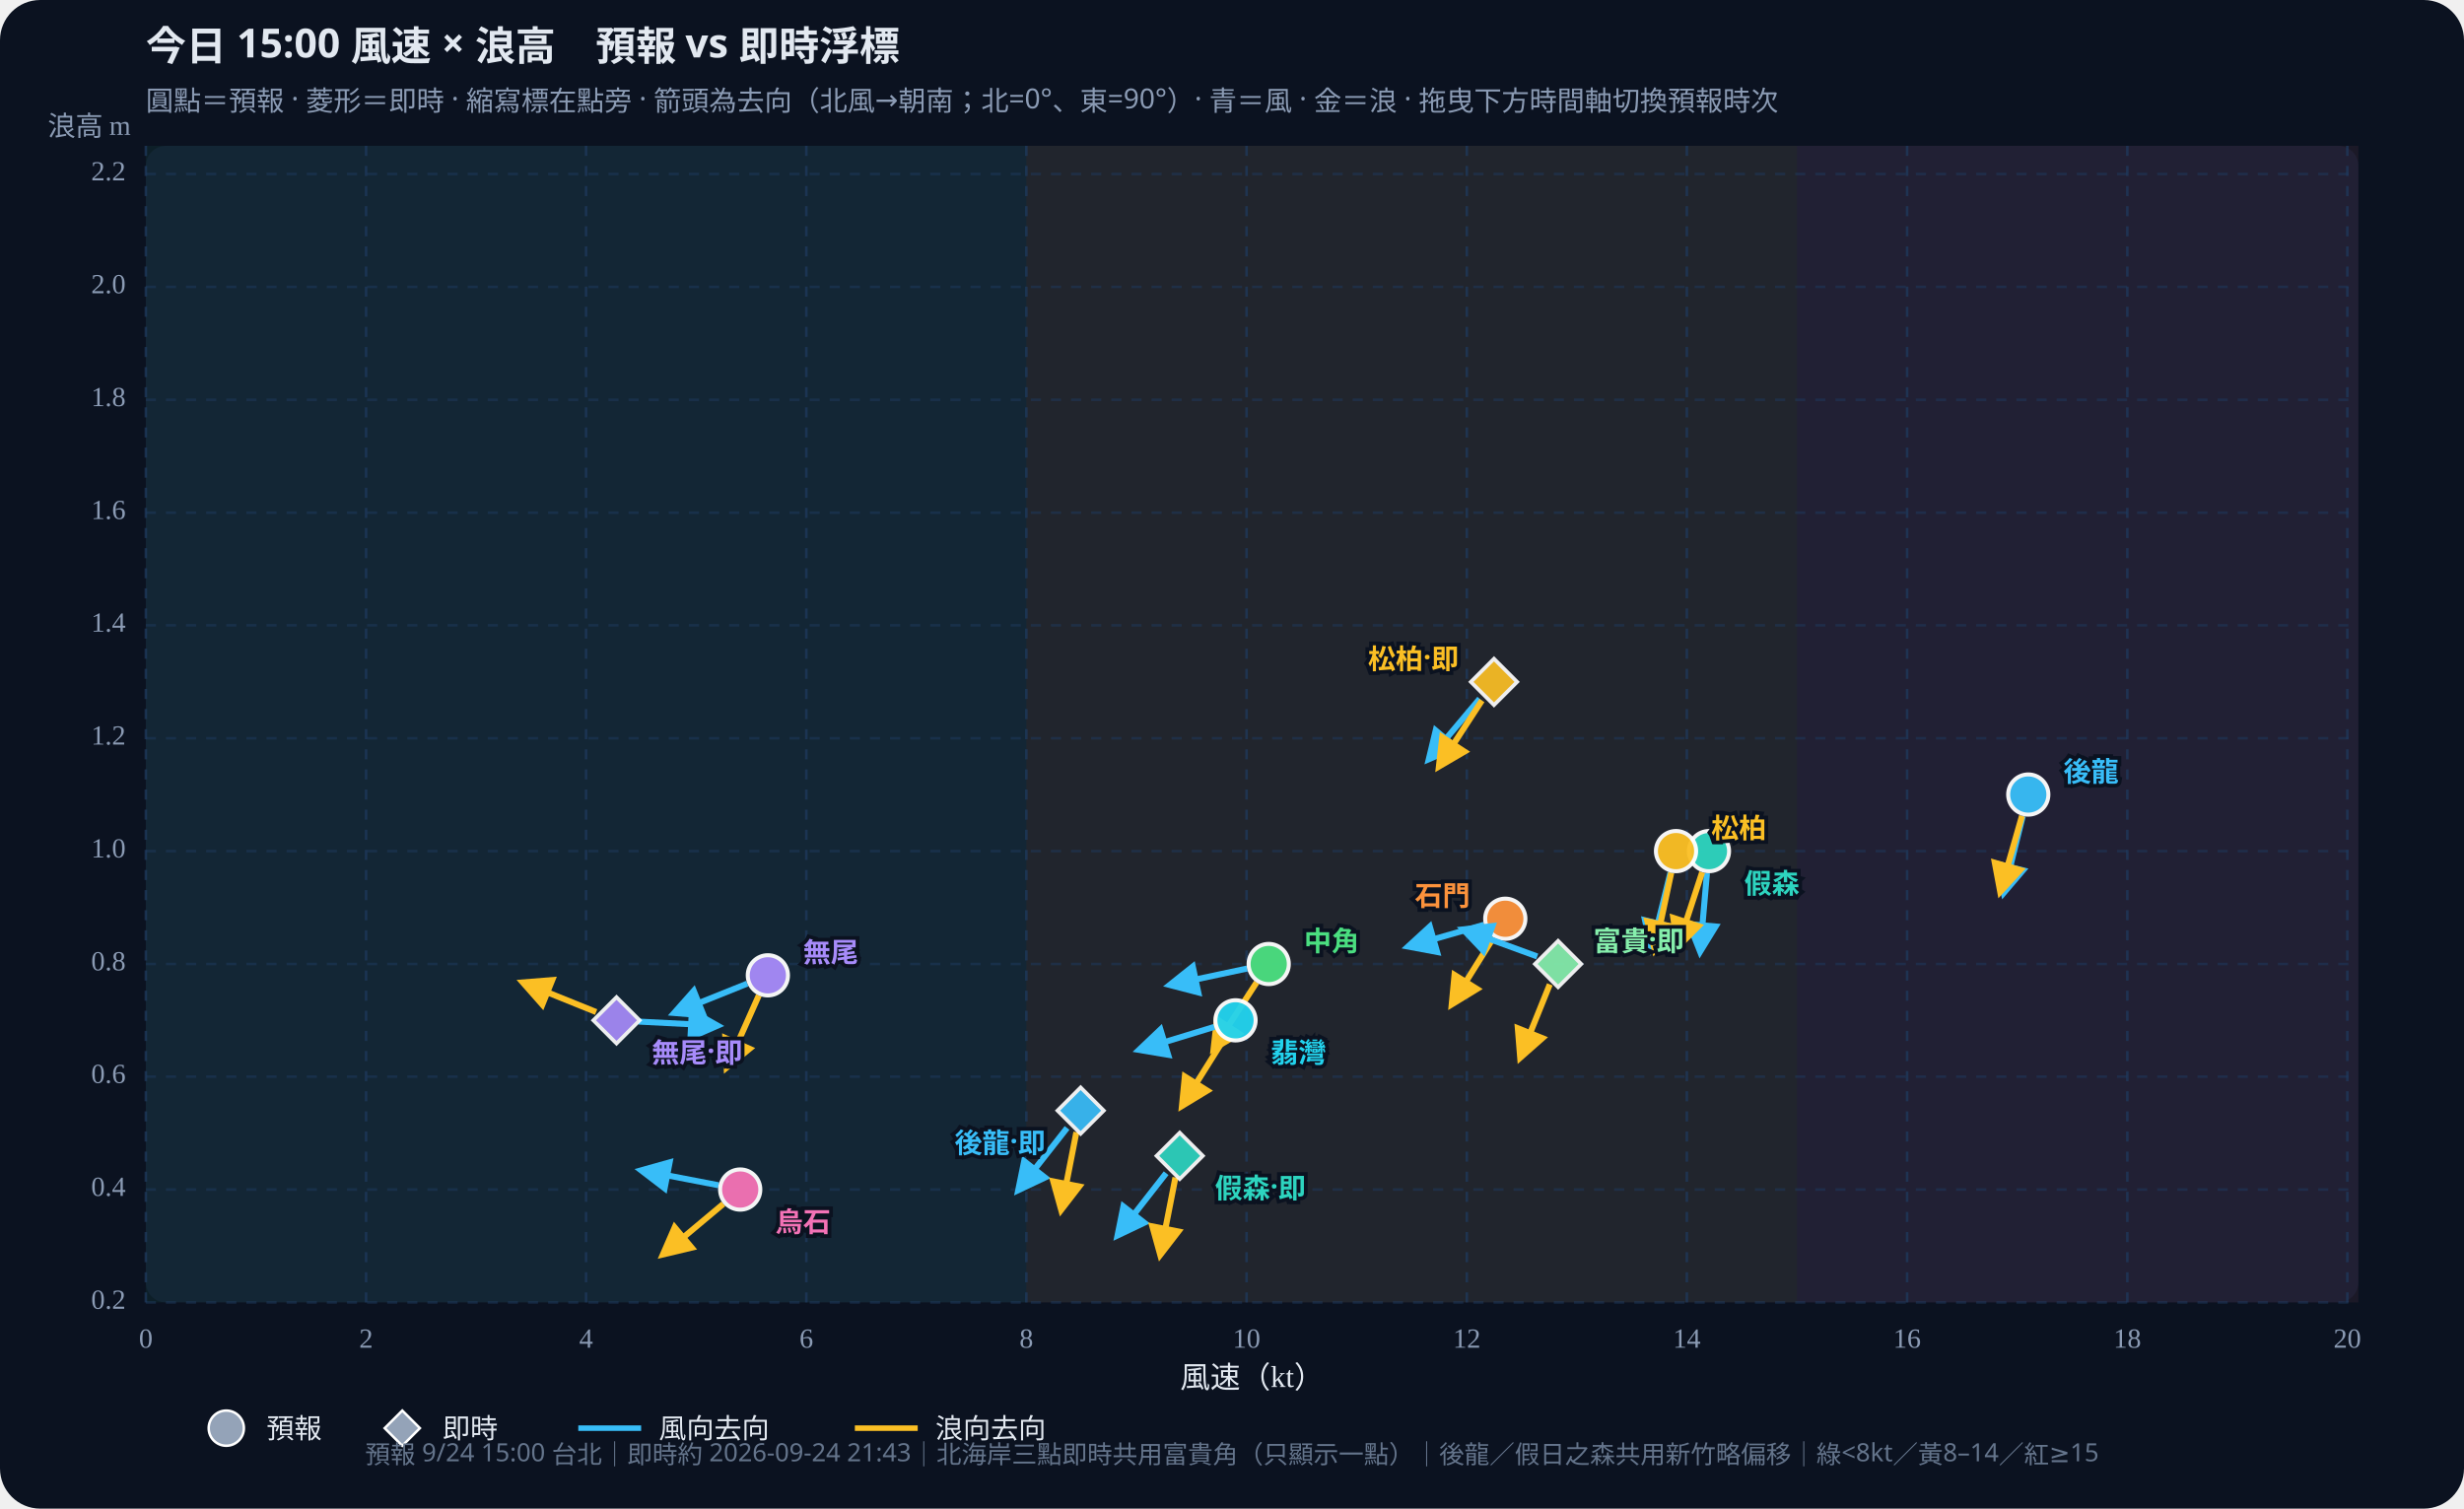
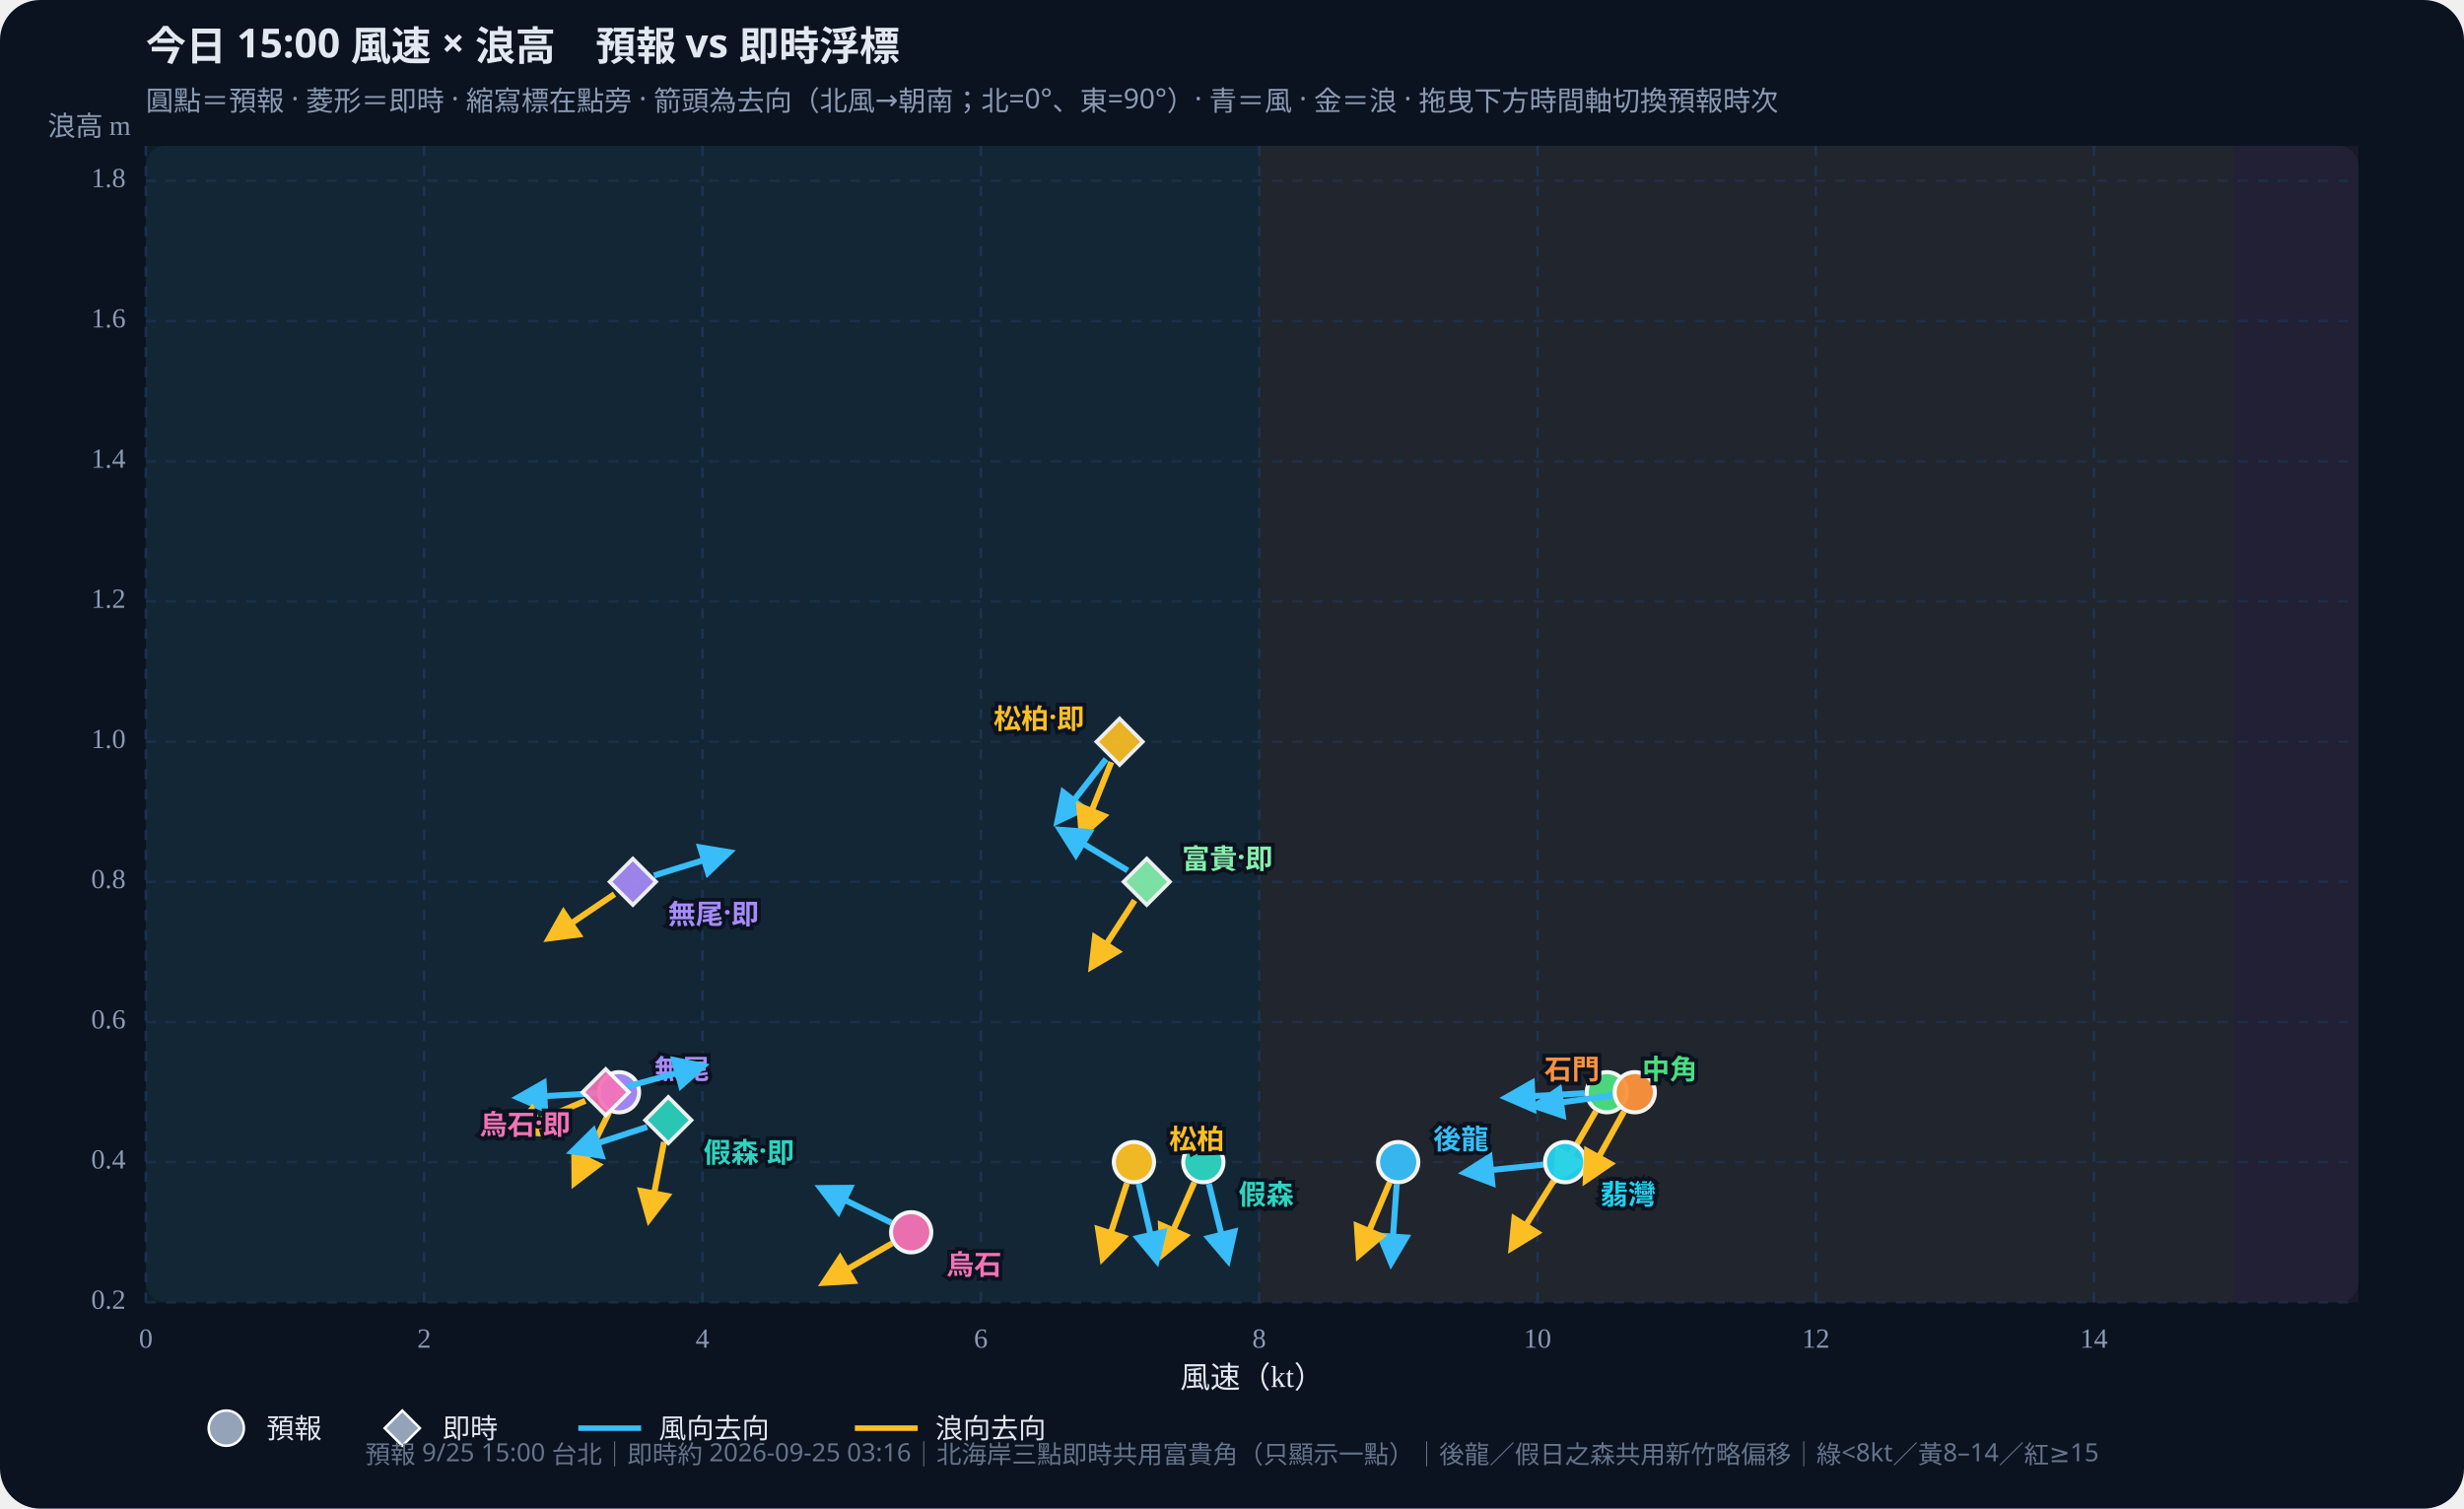
<svg xmlns="http://www.w3.org/2000/svg" id="wws-svg" viewBox="0 0 980 600" role="img" aria-label="風速與浪高散佈圖，可拖曳時間軸切換預報時次" style="width:100%;height:auto;display:block">
  <rect width="980" height="600" fill="#0b1220" rx="16" />
  <rect x="58" y="58" width="880" height="460" fill="#111a2e" rx="8" />
-   <rect x="58.0" y="58" width="350.2" height="460" fill="#34d399" opacity="0.07" />
-   <rect x="408.2" y="58" width="306.5" height="460" fill="#fbbf24" opacity="0.07" />
-   <rect x="714.7" y="58" width="223.3" height="460" fill="#fb7185" opacity="0.07" />
+   <rect x="58.0" y="58" width="442.8" height="460" fill="#34d399" opacity="0.07" />
+   <rect x="500.8" y="58" width="387.4" height="460" fill="#fbbf24" opacity="0.07" />
+   <rect x="888.2" y="58" width="49.8" height="460" fill="#fb7185" opacity="0.07" />
  <defs>
    <marker id="arrow-38bdf8" viewBox="0 0 10 10" refX="8" refY="5" markerWidth="6" markerHeight="6" orient="auto-start-reverse">
      <path d="M0,0 L10,5 L0,10 z" fill="#38bdf8" />
    </marker>
    <marker id="arrow-fbbf24" viewBox="0 0 10 10" refX="8" refY="5" markerWidth="6" markerHeight="6" orient="auto-start-reverse">
      <path d="M0,0 L10,5 L0,10 z" fill="#fbbf24" />
    </marker>
  </defs>
  <text id="wws-title" x="58" y="24" fill="#e2e8f0" font-size="16" font-weight="700" font-family="Noto Sans TC,system-ui,sans-serif">今日 15:00 風速 × 浪高　預報 vs 即時浮標</text>
  <text x="58" y="44" fill="#8b9bb4" font-size="11" font-family="Noto Sans TC,system-ui,sans-serif">圓點＝預報 · 菱形＝即時 · 縮寫標在點旁 · 箭頭為去向（北風→朝南；北=0°、東=90°）· 青＝風 · 金＝浪 · 拖曳下方時間軸切換預報時次</text>
  <line x1="58.0" y1="58" x2="58.0" y2="518" stroke="#1e3a5f" stroke-dasharray="4 4" opacity="0.7" />
  <text x="58.0" y="536" text-anchor="middle" fill="#8b9bb4" font-size="11">0</text>
-   <line x1="145.6" y1="58" x2="145.6" y2="518" stroke="#1e3a5f" stroke-dasharray="4 4" opacity="0.7" />
-   <text x="145.6" y="536" text-anchor="middle" fill="#8b9bb4" font-size="11">2</text>
-   <line x1="233.1" y1="58" x2="233.1" y2="518" stroke="#1e3a5f" stroke-dasharray="4 4" opacity="0.7" />
-   <text x="233.1" y="536" text-anchor="middle" fill="#8b9bb4" font-size="11">4</text>
-   <line x1="320.7" y1="58" x2="320.7" y2="518" stroke="#1e3a5f" stroke-dasharray="4 4" opacity="0.7" />
-   <text x="320.7" y="536" text-anchor="middle" fill="#8b9bb4" font-size="11">6</text>
-   <line x1="408.2" y1="58" x2="408.2" y2="518" stroke="#1e3a5f" stroke-dasharray="4 4" opacity="0.7" />
-   <text x="408.2" y="536" text-anchor="middle" fill="#8b9bb4" font-size="11">8</text>
-   <line x1="495.8" y1="58" x2="495.8" y2="518" stroke="#1e3a5f" stroke-dasharray="4 4" opacity="0.7" />
-   <text x="495.8" y="536" text-anchor="middle" fill="#8b9bb4" font-size="11">10</text>
-   <line x1="583.4" y1="58" x2="583.4" y2="518" stroke="#1e3a5f" stroke-dasharray="4 4" opacity="0.7" />
-   <text x="583.4" y="536" text-anchor="middle" fill="#8b9bb4" font-size="11">12</text>
-   <line x1="670.9" y1="58" x2="670.9" y2="518" stroke="#1e3a5f" stroke-dasharray="4 4" opacity="0.7" />
-   <text x="670.9" y="536" text-anchor="middle" fill="#8b9bb4" font-size="11">14</text>
-   <line x1="758.5" y1="58" x2="758.5" y2="518" stroke="#1e3a5f" stroke-dasharray="4 4" opacity="0.7" />
-   <text x="758.5" y="536" text-anchor="middle" fill="#8b9bb4" font-size="11">16</text>
-   <line x1="846.1" y1="58" x2="846.1" y2="518" stroke="#1e3a5f" stroke-dasharray="4 4" opacity="0.7" />
-   <text x="846.1" y="536" text-anchor="middle" fill="#8b9bb4" font-size="11">18</text>
-   <line x1="933.6" y1="58" x2="933.6" y2="518" stroke="#1e3a5f" stroke-dasharray="4 4" opacity="0.7" />
-   <text x="933.6" y="536" text-anchor="middle" fill="#8b9bb4" font-size="11">20</text>
+   <line x1="168.7" y1="58" x2="168.7" y2="518" stroke="#1e3a5f" stroke-dasharray="4 4" opacity="0.7" />
+   <text x="168.7" y="536" text-anchor="middle" fill="#8b9bb4" font-size="11">2</text>
+   <line x1="279.4" y1="58" x2="279.4" y2="518" stroke="#1e3a5f" stroke-dasharray="4 4" opacity="0.7" />
+   <text x="279.4" y="536" text-anchor="middle" fill="#8b9bb4" font-size="11">4</text>
+   <line x1="390.1" y1="58" x2="390.1" y2="518" stroke="#1e3a5f" stroke-dasharray="4 4" opacity="0.7" />
+   <text x="390.1" y="536" text-anchor="middle" fill="#8b9bb4" font-size="11">6</text>
+   <line x1="500.8" y1="58" x2="500.8" y2="518" stroke="#1e3a5f" stroke-dasharray="4 4" opacity="0.7" />
+   <text x="500.8" y="536" text-anchor="middle" fill="#8b9bb4" font-size="11">8</text>
+   <line x1="611.5" y1="58" x2="611.5" y2="518" stroke="#1e3a5f" stroke-dasharray="4 4" opacity="0.7" />
+   <text x="611.5" y="536" text-anchor="middle" fill="#8b9bb4" font-size="11">10</text>
+   <line x1="722.2" y1="58" x2="722.2" y2="518" stroke="#1e3a5f" stroke-dasharray="4 4" opacity="0.7" />
+   <text x="722.2" y="536" text-anchor="middle" fill="#8b9bb4" font-size="11">12</text>
+   <line x1="832.8" y1="58" x2="832.8" y2="518" stroke="#1e3a5f" stroke-dasharray="4 4" opacity="0.7" />
+   <text x="832.8" y="536" text-anchor="middle" fill="#8b9bb4" font-size="11">14</text>
  <line x1="58" y1="518.0" x2="938" y2="518.0" stroke="#1e3a5f" stroke-dasharray="4 4" opacity="0.5" />
  <text x="50" y="518.0" text-anchor="end" dominant-baseline="middle" fill="#8b9bb4" font-size="11">0.2</text>
-   <line x1="58" y1="473.1" x2="938" y2="473.1" stroke="#1e3a5f" stroke-dasharray="4 4" opacity="0.5" />
-   <text x="50" y="473.1" text-anchor="end" dominant-baseline="middle" fill="#8b9bb4" font-size="11">0.4</text>
-   <line x1="58" y1="428.2" x2="938" y2="428.2" stroke="#1e3a5f" stroke-dasharray="4 4" opacity="0.5" />
-   <text x="50" y="428.2" text-anchor="end" dominant-baseline="middle" fill="#8b9bb4" font-size="11">0.6</text>
-   <line x1="58" y1="383.4" x2="938" y2="383.4" stroke="#1e3a5f" stroke-dasharray="4 4" opacity="0.5" />
-   <text x="50" y="383.4" text-anchor="end" dominant-baseline="middle" fill="#8b9bb4" font-size="11">0.8</text>
-   <line x1="58" y1="338.5" x2="938" y2="338.5" stroke="#1e3a5f" stroke-dasharray="4 4" opacity="0.5" />
-   <text x="50" y="338.5" text-anchor="end" dominant-baseline="middle" fill="#8b9bb4" font-size="11">1.0</text>
-   <line x1="58" y1="293.6" x2="938" y2="293.6" stroke="#1e3a5f" stroke-dasharray="4 4" opacity="0.5" />
-   <text x="50" y="293.6" text-anchor="end" dominant-baseline="middle" fill="#8b9bb4" font-size="11">1.2</text>
-   <line x1="58" y1="248.7" x2="938" y2="248.7" stroke="#1e3a5f" stroke-dasharray="4 4" opacity="0.5" />
-   <text x="50" y="248.7" text-anchor="end" dominant-baseline="middle" fill="#8b9bb4" font-size="11">1.4</text>
-   <line x1="58" y1="203.9" x2="938" y2="203.9" stroke="#1e3a5f" stroke-dasharray="4 4" opacity="0.5" />
-   <text x="50" y="203.9" text-anchor="end" dominant-baseline="middle" fill="#8b9bb4" font-size="11">1.6</text>
-   <line x1="58" y1="159.0" x2="938" y2="159.0" stroke="#1e3a5f" stroke-dasharray="4 4" opacity="0.5" />
-   <text x="50" y="159.0" text-anchor="end" dominant-baseline="middle" fill="#8b9bb4" font-size="11">1.8</text>
-   <line x1="58" y1="114.1" x2="938" y2="114.1" stroke="#1e3a5f" stroke-dasharray="4 4" opacity="0.5" />
-   <text x="50" y="114.1" text-anchor="end" dominant-baseline="middle" fill="#8b9bb4" font-size="11">2.0</text>
-   <line x1="58" y1="69.2" x2="938" y2="69.2" stroke="#1e3a5f" stroke-dasharray="4 4" opacity="0.5" />
-   <text x="50" y="69.2" text-anchor="end" dominant-baseline="middle" fill="#8b9bb4" font-size="11">2.2</text>
+   <line x1="58" y1="462.2" x2="938" y2="462.2" stroke="#1e3a5f" stroke-dasharray="4 4" opacity="0.5" />
+   <text x="50" y="462.2" text-anchor="end" dominant-baseline="middle" fill="#8b9bb4" font-size="11">0.4</text>
+   <line x1="58" y1="406.5" x2="938" y2="406.5" stroke="#1e3a5f" stroke-dasharray="4 4" opacity="0.5" />
+   <text x="50" y="406.5" text-anchor="end" dominant-baseline="middle" fill="#8b9bb4" font-size="11">0.6</text>
+   <line x1="58" y1="350.7" x2="938" y2="350.7" stroke="#1e3a5f" stroke-dasharray="4 4" opacity="0.5" />
+   <text x="50" y="350.7" text-anchor="end" dominant-baseline="middle" fill="#8b9bb4" font-size="11">0.8</text>
+   <line x1="58" y1="295.0" x2="938" y2="295.0" stroke="#1e3a5f" stroke-dasharray="4 4" opacity="0.5" />
+   <text x="50" y="295.0" text-anchor="end" dominant-baseline="middle" fill="#8b9bb4" font-size="11">1.0</text>
+   <line x1="58" y1="239.2" x2="938" y2="239.2" stroke="#1e3a5f" stroke-dasharray="4 4" opacity="0.5" />
+   <text x="50" y="239.2" text-anchor="end" dominant-baseline="middle" fill="#8b9bb4" font-size="11">1.2</text>
+   <line x1="58" y1="183.5" x2="938" y2="183.5" stroke="#1e3a5f" stroke-dasharray="4 4" opacity="0.5" />
+   <text x="50" y="183.5" text-anchor="end" dominant-baseline="middle" fill="#8b9bb4" font-size="11">1.4</text>
+   <line x1="58" y1="127.7" x2="938" y2="127.7" stroke="#1e3a5f" stroke-dasharray="4 4" opacity="0.5" />
+   <text x="50" y="127.7" text-anchor="end" dominant-baseline="middle" fill="#8b9bb4" font-size="11">1.6</text>
+   <line x1="58" y1="71.9" x2="938" y2="71.9" stroke="#1e3a5f" stroke-dasharray="4 4" opacity="0.5" />
+   <text x="50" y="71.9" text-anchor="end" dominant-baseline="middle" fill="#8b9bb4" font-size="11">1.8</text>
  <text x="498" y="552" text-anchor="middle" fill="#e2e8f0" font-size="12">風速（kt）</text>
  <text x="52" y="54" text-anchor="end" fill="#8b9bb4" font-size="11">浪高 m</text>
  <g id="wws-forecast-layer">
-     <line x1="804.5" y1="324.6" x2="797.0" y2="354.9" stroke="#38bdf8" stroke-width="2.4" marker-end="url(#arrow-38bdf8)" />
-     <line x1="804.2" y1="324.5" x2="795.6" y2="354.5" stroke="#fbbf24" stroke-width="2.4" marker-end="url(#arrow-fbbf24)" />
-     <circle cx="806.7" cy="316.0" r="8.0" fill="#38bdf8" stroke="#fff" stroke-width="1.6" opacity="0.95" />
-     <line x1="678.9" y1="347.3" x2="676.2" y2="378.3" stroke="#38bdf8" stroke-width="2.4" marker-end="url(#arrow-38bdf8)" />
-     <line x1="677.0" y1="346.9" x2="667.3" y2="376.5" stroke="#fbbf24" stroke-width="2.4" marker-end="url(#arrow-fbbf24)" />
-     <circle cx="679.7" cy="338.5" r="8.0" fill="#2dd4bf" stroke="#fff" stroke-width="1.6" opacity="0.95" />
-     <line x1="664.4" y1="347.0" x2="656.9" y2="377.3" stroke="#38bdf8" stroke-width="2.4" marker-end="url(#arrow-38bdf8)" />
-     <line x1="664.7" y1="347.1" x2="658.2" y2="377.6" stroke="#fbbf24" stroke-width="2.4" marker-end="url(#arrow-fbbf24)" />
-     <circle cx="666.6" cy="338.5" r="8.0" fill="#fbbf24" stroke="#fff" stroke-width="1.6" opacity="0.95" />
-     <line x1="496.0" y1="385.2" x2="465.4" y2="391.7" stroke="#38bdf8" stroke-width="2.4" marker-end="url(#arrow-38bdf8)" />
-     <line x1="499.8" y1="390.7" x2="482.8" y2="416.9" stroke="#fbbf24" stroke-width="2.4" marker-end="url(#arrow-fbbf24)" />
-     <circle cx="504.6" cy="383.4" r="8.0" fill="#4ade80" stroke="#fff" stroke-width="1.6" opacity="0.95" />
-     <line x1="483.0" y1="408.4" x2="453.2" y2="417.5" stroke="#38bdf8" stroke-width="2.4" marker-end="url(#arrow-38bdf8)" />
-     <line x1="486.8" y1="413.3" x2="470.2" y2="439.7" stroke="#fbbf24" stroke-width="2.4" marker-end="url(#arrow-fbbf24)" />
-     <circle cx="491.4" cy="405.8" r="8.0" fill="#22d3ee" stroke="#fff" stroke-width="1.6" opacity="0.95" />
-     <line x1="590.2" y1="367.8" x2="560.2" y2="376.4" stroke="#38bdf8" stroke-width="2.4" marker-end="url(#arrow-38bdf8)" />
-     <line x1="594.0" y1="372.9" x2="577.5" y2="399.3" stroke="#fbbf24" stroke-width="2.4" marker-end="url(#arrow-fbbf24)" />
-     <circle cx="598.7" cy="365.4" r="8.0" fill="#fb923c" stroke="#fff" stroke-width="1.6" opacity="0.95" />
-     <line x1="297.2" y1="391.2" x2="268.3" y2="402.8" stroke="#38bdf8" stroke-width="2.4" marker-end="url(#arrow-38bdf8)" />
-     <line x1="301.8" y1="395.9" x2="289.1" y2="424.4" stroke="#fbbf24" stroke-width="2.4" marker-end="url(#arrow-fbbf24)" />
-     <circle cx="305.4" cy="387.9" r="8.0" fill="#a78bfa" stroke="#fff" stroke-width="1.6" opacity="0.95" />
-     <line x1="285.8" y1="471.4" x2="255.2" y2="465.5" stroke="#38bdf8" stroke-width="2.4" marker-end="url(#arrow-38bdf8)" />
-     <line x1="287.7" y1="478.8" x2="263.8" y2="498.8" stroke="#fbbf24" stroke-width="2.4" marker-end="url(#arrow-fbbf24)" />
-     <circle cx="294.4" cy="473.1" r="8.0" fill="#f472b6" stroke="#fff" stroke-width="1.6" opacity="0.95" />
-     <text x="820.7" y="306.0" text-anchor="start" dominant-baseline="central" fill="#38bdf8" font-size="11" font-weight="700" font-family="Noto Sans TC,system-ui,sans-serif" stroke="#0b1220" stroke-width="3" paint-order="stroke">後龍</text>
-     <text x="693.7" y="350.5" text-anchor="start" dominant-baseline="central" fill="#2dd4bf" font-size="11" font-weight="700" font-family="Noto Sans TC,system-ui,sans-serif" stroke="#0b1220" stroke-width="3" paint-order="stroke">假森</text>
-     <text x="680.6" y="328.5" text-anchor="start" dominant-baseline="central" fill="#fbbf24" font-size="11" font-weight="700" font-family="Noto Sans TC,system-ui,sans-serif" stroke="#0b1220" stroke-width="3" paint-order="stroke">松柏</text>
-     <text x="518.6" y="373.4" text-anchor="start" dominant-baseline="central" fill="#4ade80" font-size="11" font-weight="700" font-family="Noto Sans TC,system-ui,sans-serif" stroke="#0b1220" stroke-width="3" paint-order="stroke">中角</text>
-     <text x="505.4" y="417.8" text-anchor="start" dominant-baseline="central" fill="#22d3ee" font-size="11" font-weight="700" font-family="Noto Sans TC,system-ui,sans-serif" stroke="#0b1220" stroke-width="3" paint-order="stroke">翡灣</text>
-     <text x="584.7" y="355.4" text-anchor="end" dominant-baseline="central" fill="#fb923c" font-size="11" font-weight="700" font-family="Noto Sans TC,system-ui,sans-serif" stroke="#0b1220" stroke-width="3" paint-order="stroke">石門</text>
-     <text x="319.4" y="377.9" text-anchor="start" dominant-baseline="central" fill="#a78bfa" font-size="11" font-weight="700" font-family="Noto Sans TC,system-ui,sans-serif" stroke="#0b1220" stroke-width="3" paint-order="stroke">無尾</text>
-     <text x="308.4" y="485.1" text-anchor="start" dominant-baseline="central" fill="#f472b6" font-size="11" font-weight="700" font-family="Noto Sans TC,system-ui,sans-serif" stroke="#0b1220" stroke-width="3" paint-order="stroke">烏石</text>
+     <line x1="555.5" y1="471.0" x2="553.3" y2="502.1" stroke="#38bdf8" stroke-width="2.4" marker-end="url(#arrow-38bdf8)" />
+     <line x1="552.7" y1="470.3" x2="540.5" y2="499.1" stroke="#fbbf24" stroke-width="2.4" marker-end="url(#arrow-fbbf24)" />
+     <circle cx="556.1" cy="462.2" r="8.0" fill="#38bdf8" stroke="#fff" stroke-width="1.6" opacity="0.95" />
+     <line x1="480.8" y1="470.8" x2="488.3" y2="501.1" stroke="#38bdf8" stroke-width="2.4" marker-end="url(#arrow-38bdf8)" />
+     <line x1="475.0" y1="470.3" x2="462.4" y2="498.8" stroke="#fbbf24" stroke-width="2.4" marker-end="url(#arrow-fbbf24)" />
+     <circle cx="478.6" cy="462.2" r="8.0" fill="#2dd4bf" stroke="#fff" stroke-width="1.6" opacity="0.95" />
+     <line x1="452.9" y1="470.8" x2="460.0" y2="501.2" stroke="#38bdf8" stroke-width="2.4" marker-end="url(#arrow-38bdf8)" />
+     <line x1="448.2" y1="470.6" x2="438.6" y2="500.3" stroke="#fbbf24" stroke-width="2.4" marker-end="url(#arrow-fbbf24)" />
+     <circle cx="451.0" cy="462.2" r="8.0" fill="#fbbf24" stroke="#fff" stroke-width="1.6" opacity="0.95" />
+     <line x1="630.3" y1="434.8" x2="599.2" y2="436.5" stroke="#38bdf8" stroke-width="2.4" marker-end="url(#arrow-38bdf8)" />
+     <line x1="634.7" y1="442.0" x2="619.1" y2="469.0" stroke="#fbbf24" stroke-width="2.4" marker-end="url(#arrow-fbbf24)" />
+     <circle cx="639.1" cy="434.4" r="8.0" fill="#4ade80" stroke="#fff" stroke-width="1.6" opacity="0.95" />
+     <line x1="613.8" y1="463.2" x2="582.7" y2="466.4" stroke="#38bdf8" stroke-width="2.4" marker-end="url(#arrow-38bdf8)" />
+     <line x1="617.9" y1="469.7" x2="601.3" y2="496.2" stroke="#fbbf24" stroke-width="2.4" marker-end="url(#arrow-fbbf24)" />
+     <circle cx="622.5" cy="462.2" r="8.0" fill="#22d3ee" stroke="#fff" stroke-width="1.6" opacity="0.95" />
+     <line x1="641.5" y1="435.6" x2="610.6" y2="439.9" stroke="#38bdf8" stroke-width="2.4" marker-end="url(#arrow-38bdf8)" />
+     <line x1="645.9" y1="442.1" x2="630.8" y2="469.3" stroke="#fbbf24" stroke-width="2.4" marker-end="url(#arrow-fbbf24)" />
+     <circle cx="650.2" cy="434.4" r="8.0" fill="#fb923c" stroke="#fff" stroke-width="1.6" opacity="0.95" />
+     <line x1="237.4" y1="434.8" x2="206.2" y2="436.5" stroke="#38bdf8" stroke-width="2.4" marker-end="url(#arrow-38bdf8)" />
+     <line x1="242.3" y1="442.3" x2="228.6" y2="470.3" stroke="#fbbf24" stroke-width="2.4" marker-end="url(#arrow-fbbf24)" />
+     <circle cx="246.2" cy="434.4" r="8.0" fill="#a78bfa" stroke="#fff" stroke-width="1.6" opacity="0.95" />
+     <line x1="354.5" y1="486.3" x2="326.5" y2="472.6" stroke="#38bdf8" stroke-width="2.4" marker-end="url(#arrow-38bdf8)" />
+     <line x1="354.8" y1="494.5" x2="327.8" y2="510.1" stroke="#fbbf24" stroke-width="2.4" marker-end="url(#arrow-fbbf24)" />
+     <circle cx="362.4" cy="490.1" r="8.0" fill="#f472b6" stroke="#fff" stroke-width="1.6" opacity="0.95" />
+     <text x="570.1" y="452.2" text-anchor="start" dominant-baseline="central" fill="#38bdf8" font-size="11" font-weight="700" font-family="Noto Sans TC,system-ui,sans-serif" stroke="#0b1220" stroke-width="3" paint-order="stroke">後龍</text>
+     <text x="492.6" y="474.2" text-anchor="start" dominant-baseline="central" fill="#2dd4bf" font-size="11" font-weight="700" font-family="Noto Sans TC,system-ui,sans-serif" stroke="#0b1220" stroke-width="3" paint-order="stroke">假森</text>
+     <text x="465.0" y="452.2" text-anchor="start" dominant-baseline="central" fill="#fbbf24" font-size="11" font-weight="700" font-family="Noto Sans TC,system-ui,sans-serif" stroke="#0b1220" stroke-width="3" paint-order="stroke">松柏</text>
+     <text x="653.1" y="424.4" text-anchor="start" dominant-baseline="central" fill="#4ade80" font-size="11" font-weight="700" font-family="Noto Sans TC,system-ui,sans-serif" stroke="#0b1220" stroke-width="3" paint-order="stroke">中角</text>
+     <text x="636.5" y="474.2" text-anchor="start" dominant-baseline="central" fill="#22d3ee" font-size="11" font-weight="700" font-family="Noto Sans TC,system-ui,sans-serif" stroke="#0b1220" stroke-width="3" paint-order="stroke">翡灣</text>
+     <text x="636.2" y="424.4" text-anchor="end" dominant-baseline="central" fill="#fb923c" font-size="11" font-weight="700" font-family="Noto Sans TC,system-ui,sans-serif" stroke="#0b1220" stroke-width="3" paint-order="stroke">石門</text>
+     <text x="260.2" y="424.4" text-anchor="start" dominant-baseline="central" fill="#a78bfa" font-size="11" font-weight="700" font-family="Noto Sans TC,system-ui,sans-serif" stroke="#0b1220" stroke-width="3" paint-order="stroke">無尾</text>
+     <text x="376.4" y="502.1" text-anchor="start" dominant-baseline="central" fill="#f472b6" font-size="11" font-weight="700" font-family="Noto Sans TC,system-ui,sans-serif" stroke="#0b1220" stroke-width="3" paint-order="stroke">烏石</text>
  </g>
  <g id="wws-live-layer">
-     <line x1="424.4" y1="448.6" x2="405.1" y2="473.2" stroke="#38bdf8" stroke-width="2.4" marker-end="url(#arrow-38bdf8)" />
-     <line x1="428.1" y1="450.3" x2="422.1" y2="481.0" stroke="#fbbf24" stroke-width="2.4" marker-end="url(#arrow-fbbf24)" />
-     <polygon points="429.8,432.5 439.0,441.7 429.8,450.9 420.6,441.7" fill="#38bdf8" stroke="#fff" stroke-width="1.5" opacity="0.92" />
-     <line x1="463.8" y1="466.6" x2="444.6" y2="491.2" stroke="#38bdf8" stroke-width="2.4" marker-end="url(#arrow-38bdf8)" />
-     <line x1="467.5" y1="468.3" x2="461.5" y2="498.9" stroke="#fbbf24" stroke-width="2.4" marker-end="url(#arrow-fbbf24)" />
-     <polygon points="469.2,450.5 478.4,459.7 469.2,468.9 460.0,459.7" fill="#2dd4bf" stroke="#fff" stroke-width="1.5" opacity="0.92" />
-     <line x1="588.5" y1="277.9" x2="568.4" y2="301.8" stroke="#38bdf8" stroke-width="2.4" marker-end="url(#arrow-38bdf8)" />
-     <line x1="589.4" y1="278.6" x2="572.4" y2="304.7" stroke="#fbbf24" stroke-width="2.4" marker-end="url(#arrow-fbbf24)" />
-     <polygon points="594.2,262.0 603.4,271.2 594.2,280.4 585.0,271.2" fill="#fbbf24" stroke="#fff" stroke-width="1.5" opacity="0.92" />
-     <line x1="611.4" y1="380.4" x2="582.1" y2="369.7" stroke="#38bdf8" stroke-width="2.4" marker-end="url(#arrow-38bdf8)" />
-     <line x1="616.4" y1="391.5" x2="604.7" y2="420.5" stroke="#fbbf24" stroke-width="2.4" marker-end="url(#arrow-fbbf24)" />
-     <polygon points="619.7,374.2 628.9,383.4 619.7,392.6 610.5,383.4" fill="#86efac" stroke="#fff" stroke-width="1.5" opacity="0.92" />
-     <line x1="254.0" y1="406.3" x2="285.2" y2="407.9" stroke="#38bdf8" stroke-width="2.4" marker-end="url(#arrow-38bdf8)" />
-     <line x1="237.1" y1="402.5" x2="208.1" y2="390.8" stroke="#fbbf24" stroke-width="2.4" marker-end="url(#arrow-fbbf24)" />
-     <polygon points="245.2,396.6 254.4,405.8 245.2,415.0 236.0,405.8" fill="#a78bfa" stroke="#fff" stroke-width="1.5" opacity="0.92" />
-     <text x="415.8" y="453.7" text-anchor="end" dominant-baseline="central" fill="#38bdf8" font-size="11" font-weight="700" font-family="Noto Sans TC,system-ui,sans-serif" stroke="#0b1220" stroke-width="3" paint-order="stroke">後龍·即</text>
-     <text x="483.2" y="471.7" text-anchor="start" dominant-baseline="central" fill="#2dd4bf" font-size="11" font-weight="700" font-family="Noto Sans TC,system-ui,sans-serif" stroke="#0b1220" stroke-width="3" paint-order="stroke">假森·即</text>
-     <text x="580.2" y="261.2" text-anchor="end" dominant-baseline="central" fill="#fbbf24" font-size="11" font-weight="700" font-family="Noto Sans TC,system-ui,sans-serif" stroke="#0b1220" stroke-width="3" paint-order="stroke">松柏·即</text>
-     <text x="633.7" y="373.4" text-anchor="start" dominant-baseline="central" fill="#86efac" font-size="11" font-weight="700" font-family="Noto Sans TC,system-ui,sans-serif" stroke="#0b1220" stroke-width="3" paint-order="stroke">富貴·即</text>
-     <text x="259.2" y="417.8" text-anchor="start" dominant-baseline="central" fill="#a78bfa" font-size="11" font-weight="700" font-family="Noto Sans TC,system-ui,sans-serif" stroke="#0b1220" stroke-width="3" paint-order="stroke">無尾·即</text>
+     <line x1="257.4" y1="448.2" x2="227.8" y2="457.9" stroke="#38bdf8" stroke-width="2.4" marker-end="url(#arrow-38bdf8)" />
+     <line x1="264.1" y1="454.2" x2="258.2" y2="484.8" stroke="#fbbf24" stroke-width="2.4" marker-end="url(#arrow-fbbf24)" />
+     <polygon points="265.8,436.3 275.0,445.5 265.8,454.7 256.6,445.5" fill="#2dd4bf" stroke="#fff" stroke-width="1.5" opacity="0.92" />
+     <line x1="439.9" y1="301.9" x2="420.7" y2="326.5" stroke="#38bdf8" stroke-width="2.4" marker-end="url(#arrow-38bdf8)" />
+     <line x1="442.0" y1="303.1" x2="430.3" y2="332.1" stroke="#fbbf24" stroke-width="2.4" marker-end="url(#arrow-fbbf24)" />
+     <polygon points="445.3,285.8 454.5,295.0 445.3,304.2 436.1,295.0" fill="#fbbf24" stroke="#fff" stroke-width="1.5" opacity="0.92" />
+     <line x1="448.5" y1="346.2" x2="421.8" y2="330.1" stroke="#38bdf8" stroke-width="2.4" marker-end="url(#arrow-38bdf8)" />
+     <line x1="451.3" y1="358.1" x2="434.3" y2="384.3" stroke="#fbbf24" stroke-width="2.4" marker-end="url(#arrow-fbbf24)" />
+     <polygon points="456.1,341.5 465.3,350.7 456.1,359.9 446.9,350.7" fill="#86efac" stroke="#fff" stroke-width="1.5" opacity="0.92" />
+     <line x1="260.1" y1="348.2" x2="289.9" y2="339.0" stroke="#38bdf8" stroke-width="2.4" marker-end="url(#arrow-38bdf8)" />
+     <line x1="244.4" y1="355.6" x2="218.5" y2="373.1" stroke="#fbbf24" stroke-width="2.4" marker-end="url(#arrow-fbbf24)" />
+     <polygon points="251.7,341.5 260.9,350.7 251.7,359.9 242.5,350.7" fill="#a78bfa" stroke="#fff" stroke-width="1.5" opacity="0.92" />
+     <line x1="249.4" y1="432.1" x2="279.5" y2="424.0" stroke="#38bdf8" stroke-width="2.4" marker-end="url(#arrow-38bdf8)" />
+     <line x1="232.8" y1="437.8" x2="204.1" y2="450.0" stroke="#fbbf24" stroke-width="2.4" marker-end="url(#arrow-fbbf24)" />
+     <polygon points="240.9,425.2 250.1,434.4 240.9,443.6 231.7,434.4" fill="#f472b6" stroke="#fff" stroke-width="1.5" opacity="0.92" />
+     <text x="279.8" y="457.5" text-anchor="start" dominant-baseline="central" fill="#2dd4bf" font-size="11" font-weight="700" font-family="Noto Sans TC,system-ui,sans-serif" stroke="#0b1220" stroke-width="3" paint-order="stroke">假森·即</text>
+     <text x="431.3" y="285.0" text-anchor="end" dominant-baseline="central" fill="#fbbf24" font-size="11" font-weight="700" font-family="Noto Sans TC,system-ui,sans-serif" stroke="#0b1220" stroke-width="3" paint-order="stroke">松柏·即</text>
+     <text x="470.1" y="340.7" text-anchor="start" dominant-baseline="central" fill="#86efac" font-size="11" font-weight="700" font-family="Noto Sans TC,system-ui,sans-serif" stroke="#0b1220" stroke-width="3" paint-order="stroke">富貴·即</text>
+     <text x="265.7" y="362.7" text-anchor="start" dominant-baseline="central" fill="#a78bfa" font-size="11" font-weight="700" font-family="Noto Sans TC,system-ui,sans-serif" stroke="#0b1220" stroke-width="3" paint-order="stroke">無尾·即</text>
+     <text x="226.9" y="446.4" text-anchor="end" dominant-baseline="central" fill="#f472b6" font-size="11" font-weight="700" font-family="Noto Sans TC,system-ui,sans-serif" stroke="#0b1220" stroke-width="3" paint-order="stroke">烏石·即</text>
  </g>
  <circle cx="90" cy="568" r="7" fill="#94a3b8" stroke="#fff" />
  <text x="106" y="572" fill="#e2e8f0" font-size="11" font-family="Noto Sans TC,system-ui,sans-serif">預報</text>
  <polygon points="160,561 167,568 160,575 153,568" fill="#94a3b8" stroke="#fff" />
  <text x="176" y="572" fill="#e2e8f0" font-size="11" font-family="Noto Sans TC,system-ui,sans-serif">即時</text>
  <line x1="230" y1="568" x2="255" y2="568" stroke="#38bdf8" stroke-width="2.2" />
  <text x="262" y="572" fill="#e2e8f0" font-size="11" font-family="Noto Sans TC,system-ui,sans-serif">風向去向</text>
  <line x1="340" y1="568" x2="365" y2="568" stroke="#fbbf24" stroke-width="2.2" />
  <text x="372" y="572" fill="#e2e8f0" font-size="11" font-family="Noto Sans TC,system-ui,sans-serif">浪向去向</text>
-   <text id="wws-foot" x="490" y="582" text-anchor="middle" fill="#64748b" font-size="10" font-family="Noto Sans TC,system-ui,sans-serif">預報 9/24 15:00 台北｜即時約 2026-09-24 21:43｜北海岸三點即時共用富貴角（只顯示一點）｜後龍／假日之森共用新竹略偏移｜綠&lt;8kt／黃8–14／紅≥15</text>
+   <text id="wws-foot" x="490" y="582" text-anchor="middle" fill="#64748b" font-size="10" font-family="Noto Sans TC,system-ui,sans-serif">預報 9/25 15:00 台北｜即時約 2026-09-25 03:16｜北海岸三點即時共用富貴角（只顯示一點）｜後龍／假日之森共用新竹略偏移｜綠&lt;8kt／黃8–14／紅≥15</text>
</svg>
